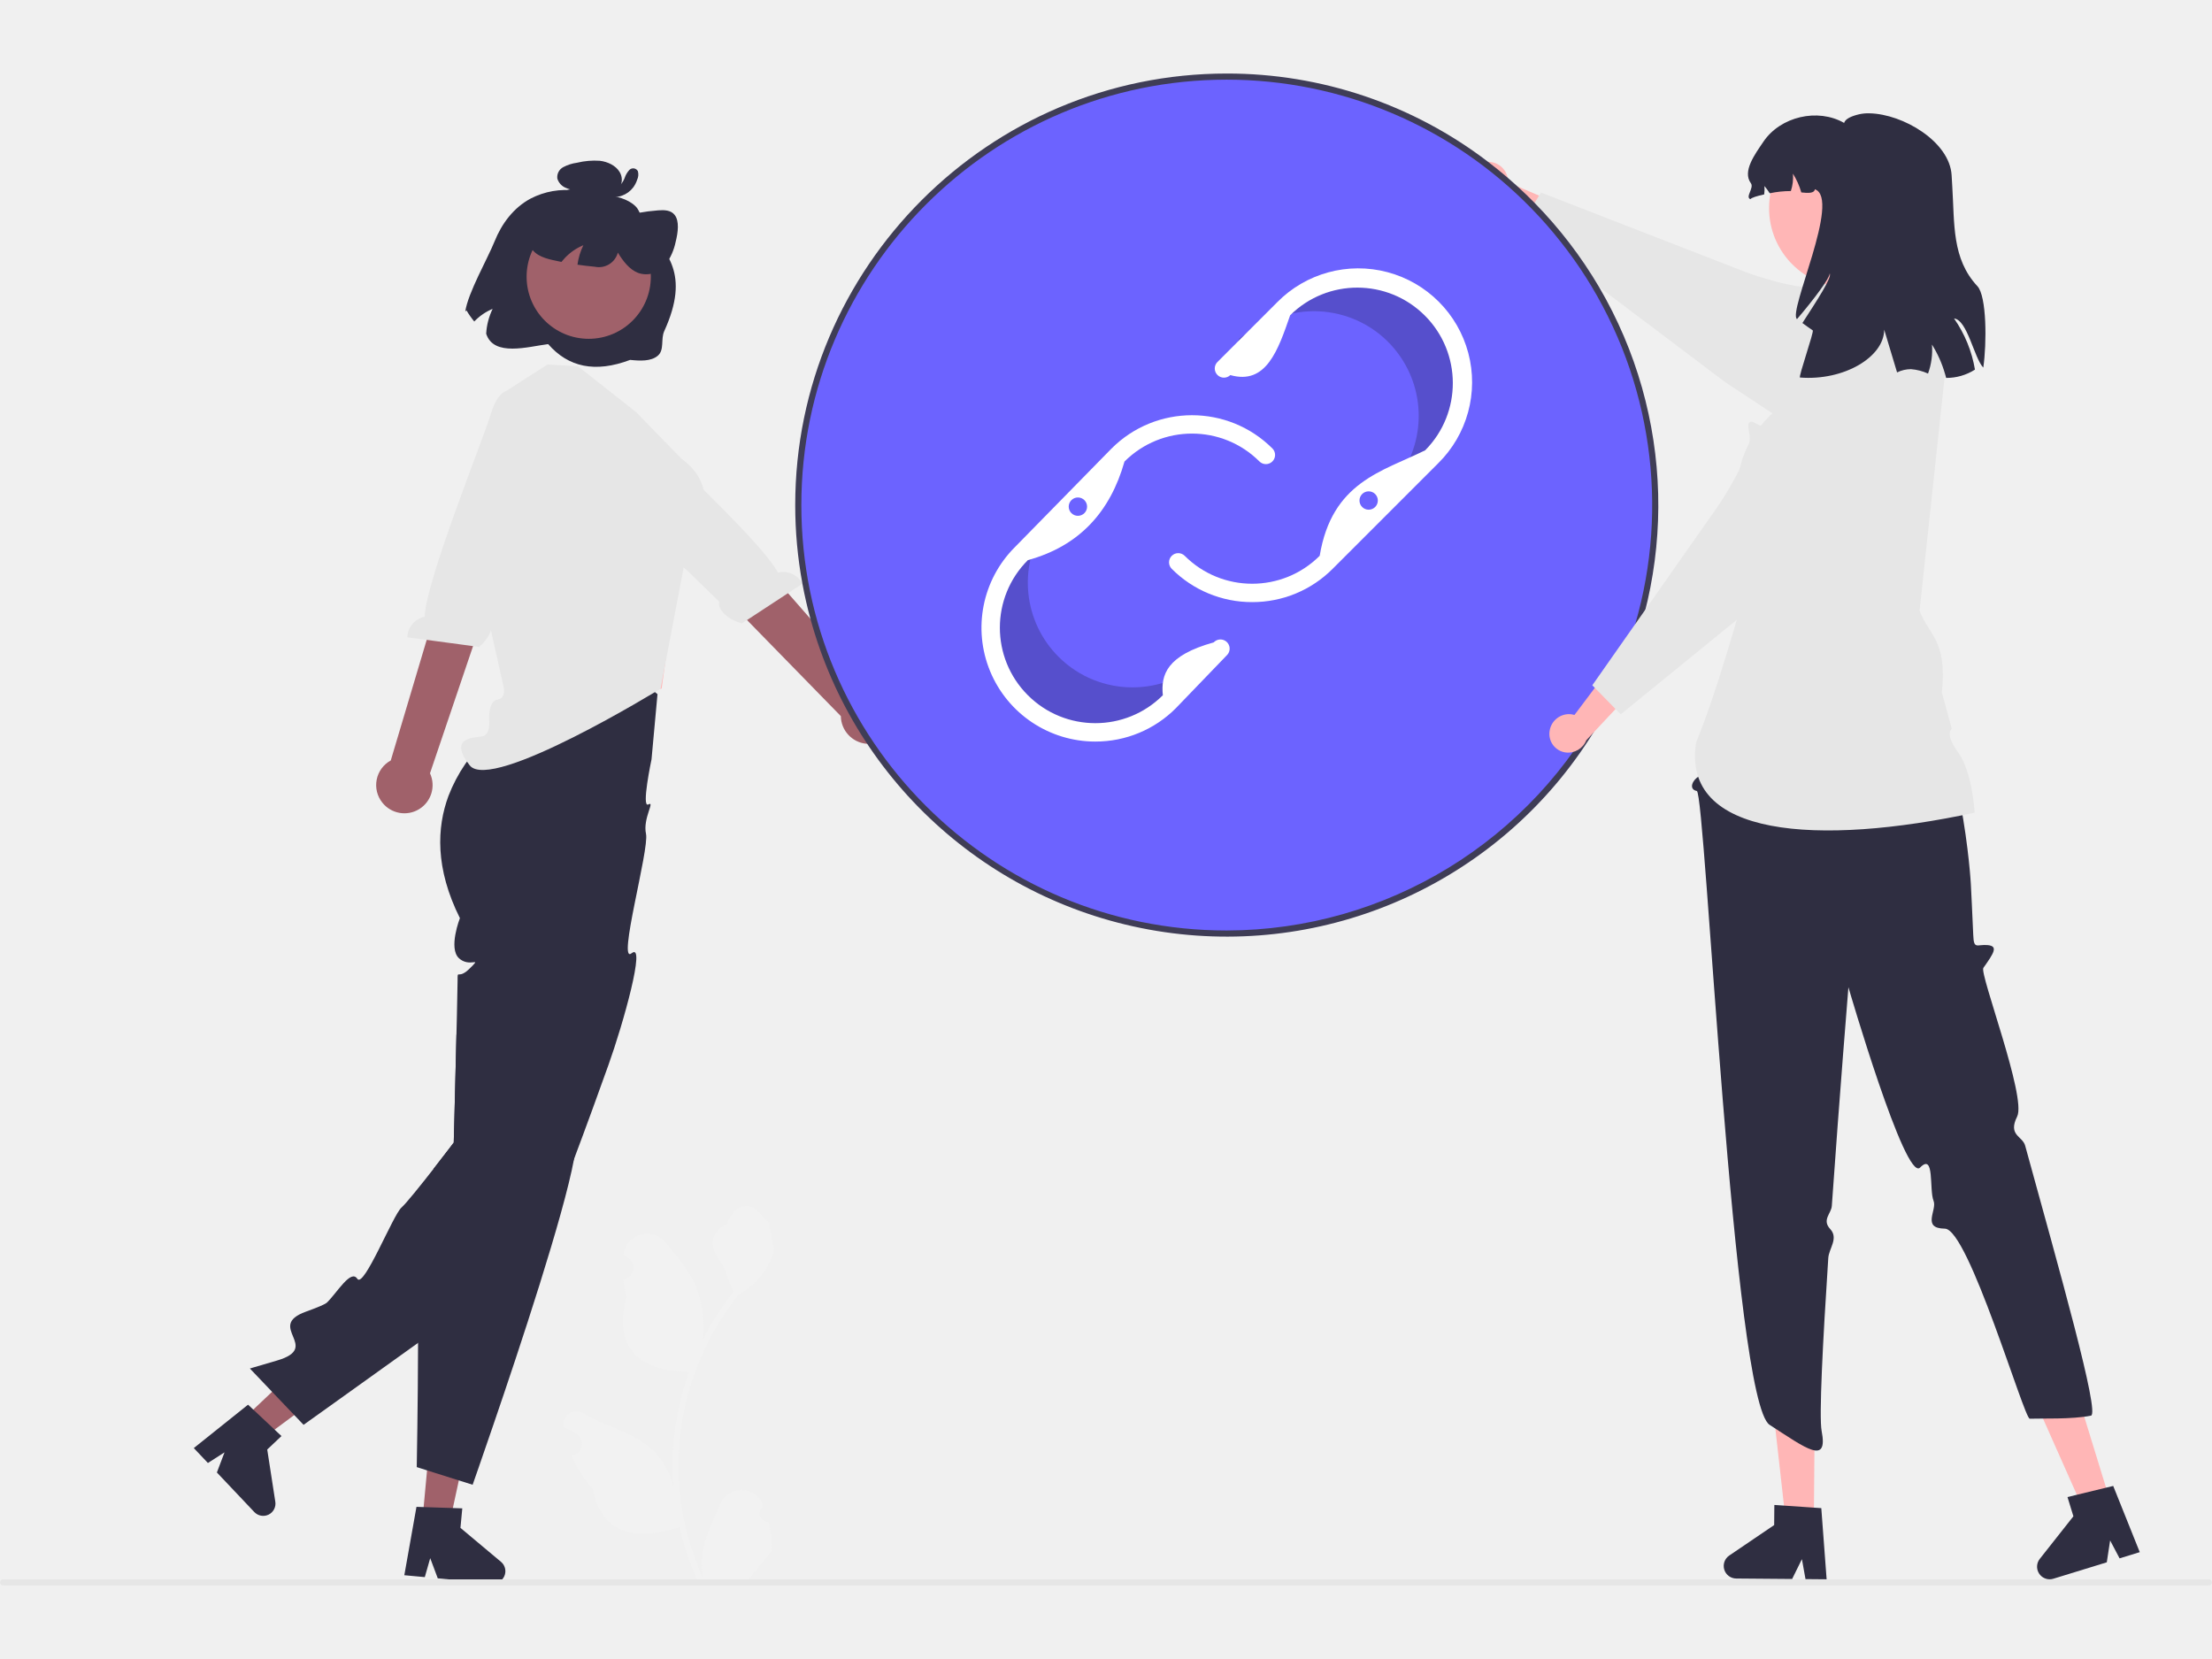
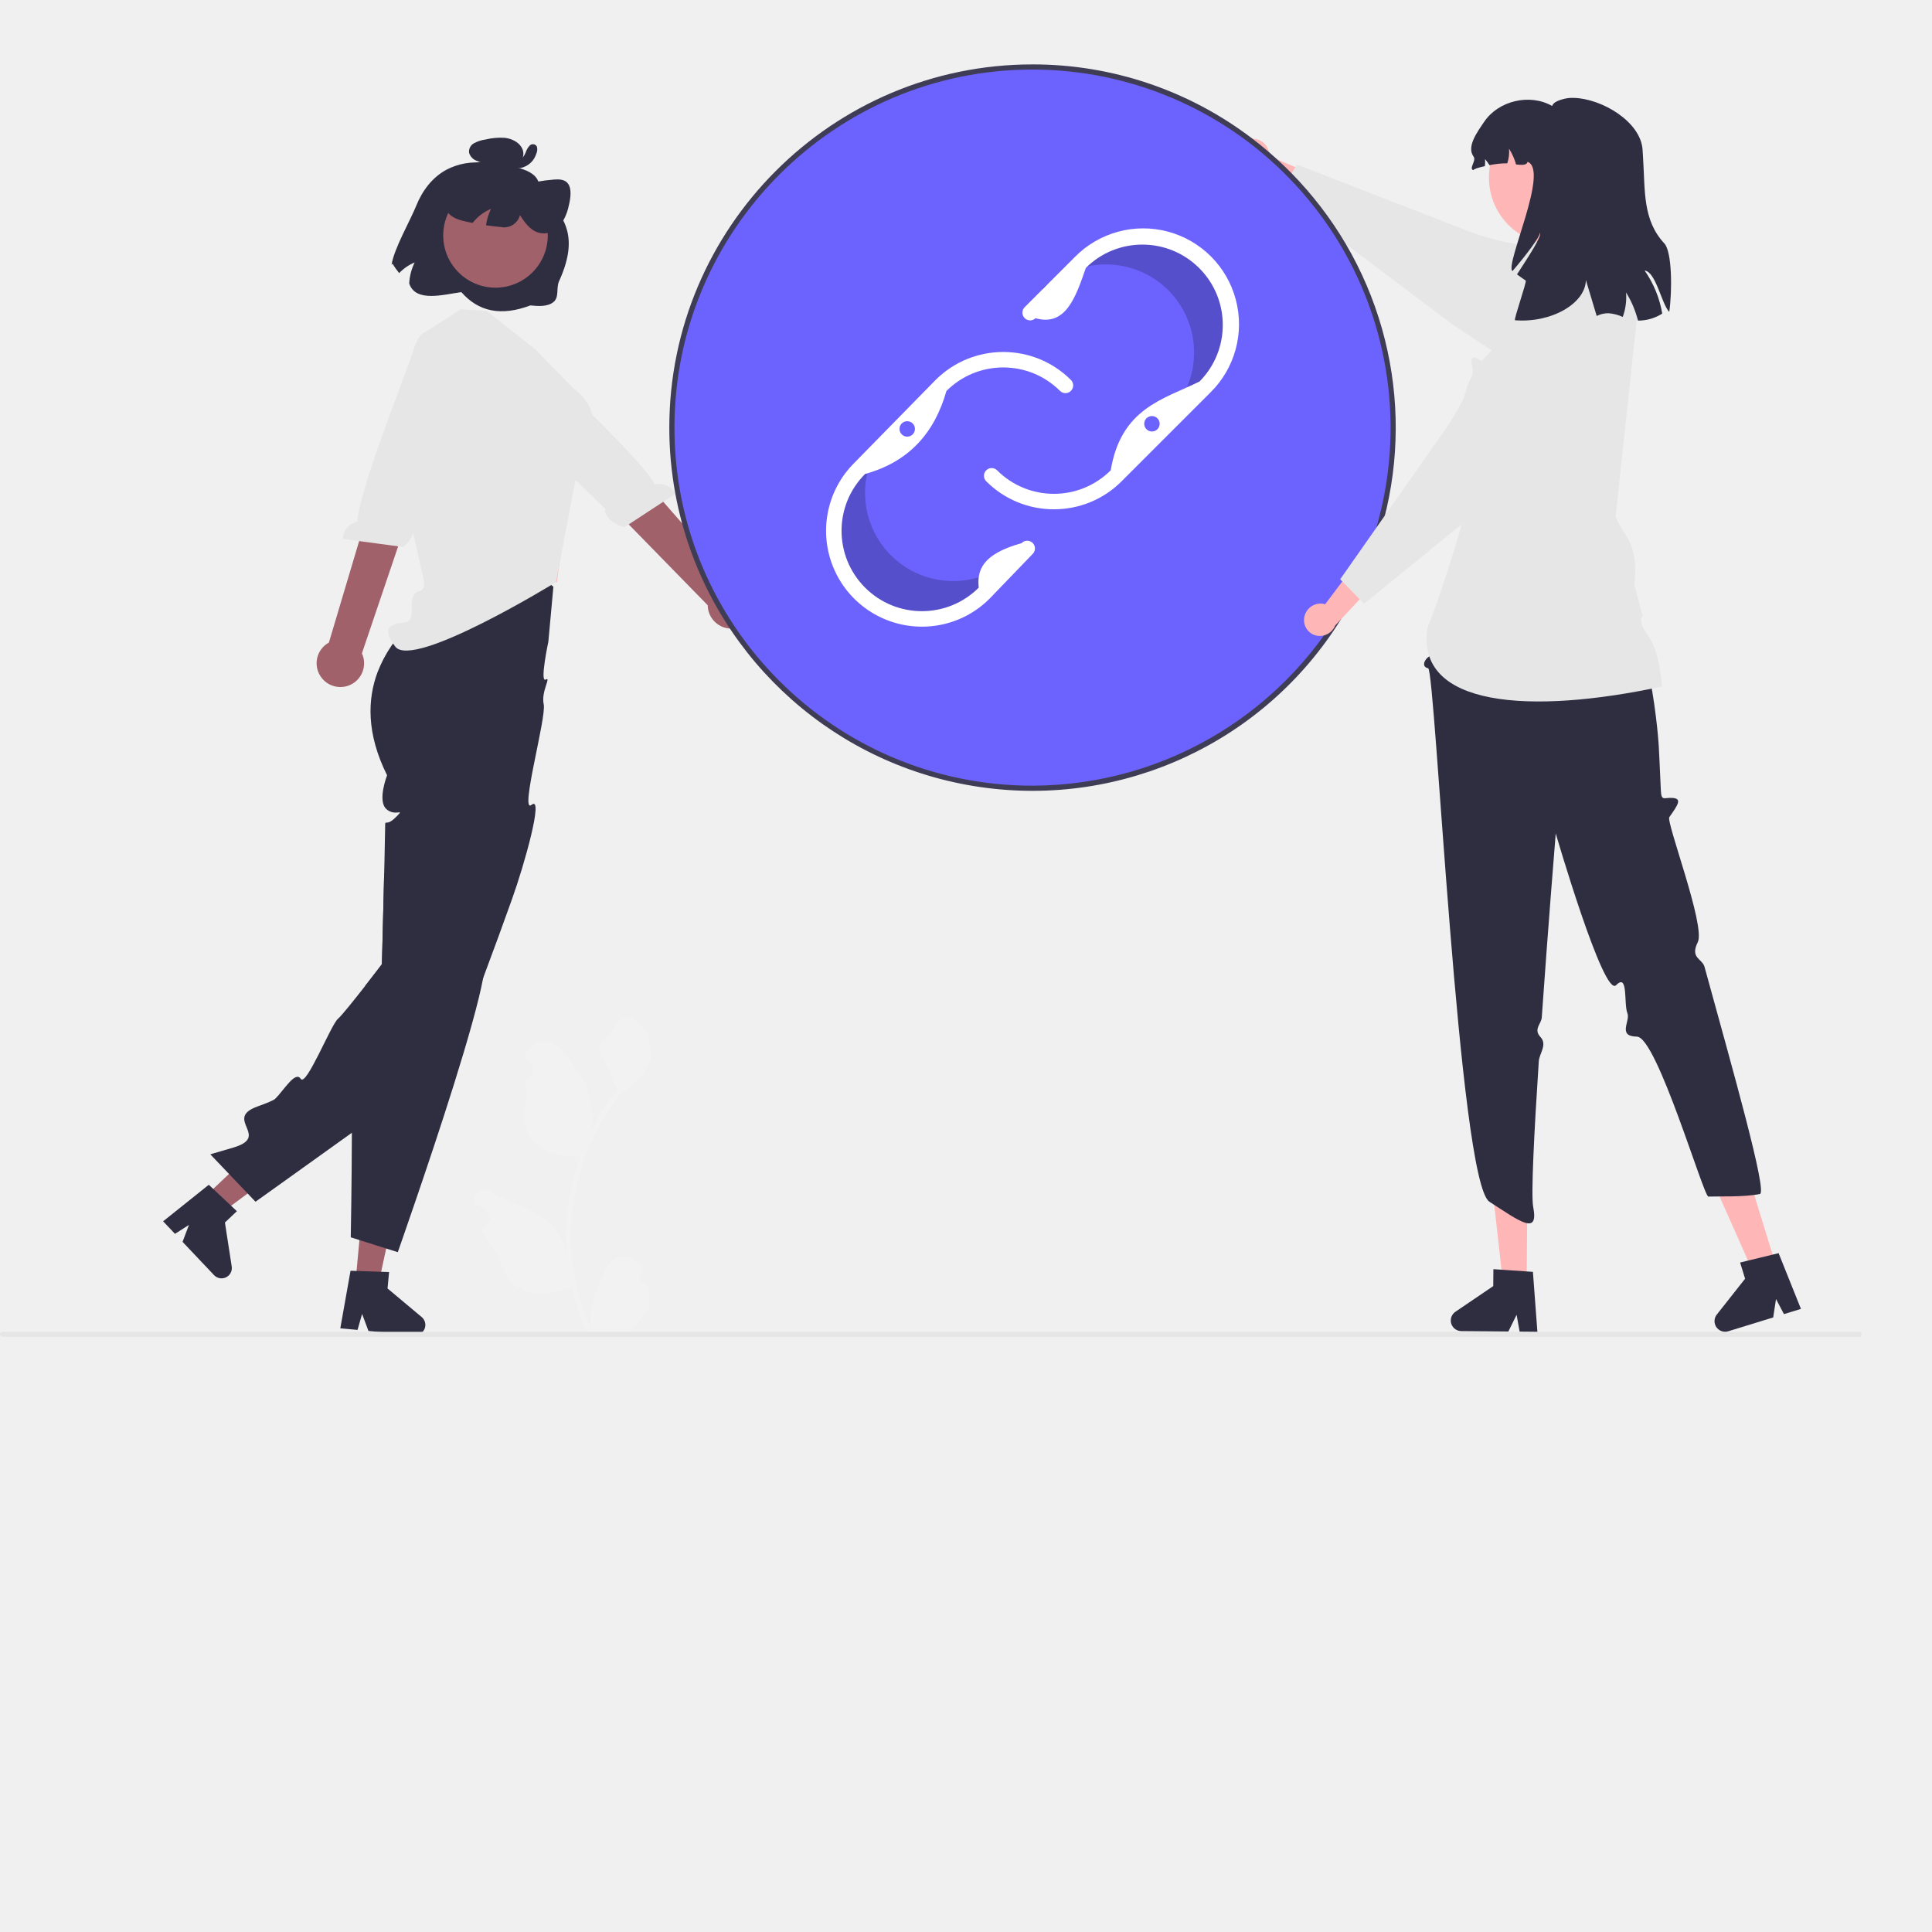
- <svg xmlns="http://www.w3.org/2000/svg" data-name="Layer 1" width="400" height="300" viewBox="0 0 722.73 493.998">
+ <svg xmlns="http://www.w3.org/2000/svg" data-name="Layer 1" width="400" height="400" viewBox="0 0 750 700">
  <path d="M489.746,676.2a2.807,2.807,0,0,1-2.035-4.866l.192-.765q-.038-.092-.076-.184a7.539,7.539,0,0,0-13.907.052c-2.275,5.478-5.17,10.966-5.883,16.758a22.304,22.304,0,0,0,.392,7.671,89.419,89.419,0,0,1-8.134-37.139,86.307,86.307,0,0,1,.535-9.628q.443-3.931,1.231-7.807a90.456,90.456,0,0,1,17.938-38.337,24.073,24.073,0,0,0,10.012-10.387,18.363,18.363,0,0,0,1.67-5.018c-.487.064-1.838-7.359-1.47-7.815-.679-1.031-1.895-1.543-2.637-2.549-3.689-5.002-8.773-4.129-11.426,2.669-5.669,2.861-5.724,7.606-2.245,12.169,2.213,2.903,2.517,6.832,4.459,9.94-.2.256-.408.503-.607.759a91.04,91.04,0,0,0-9.502,15.054,37.846,37.846,0,0,0-2.259-17.579c-2.163-5.217-6.216-9.611-9.786-14.122-4.288-5.418-13.08-3.053-13.836,3.814q-.011.1-.021.199.795.449,1.557.952a3.808,3.808,0,0,1-1.535,6.93l-.078.012a37.89,37.89,0,0,0,.999,5.665c-4.579,17.71,5.307,24.16,19.424,24.45.312.16.615.32.927.471a92.925,92.925,0,0,0-5.002,23.539,88.137,88.137,0,0,0,.064,14.231l-.024-.168a23.289,23.289,0,0,0-7.95-13.448c-6.118-5.026-14.762-6.877-21.363-10.916a4.371,4.371,0,0,0-6.694,4.252q.013.088.027.176a25.578,25.578,0,0,1,2.868,1.382q.795.449,1.557.952a3.808,3.808,0,0,1-1.535,6.93l-.078.012c-.056.008-.104.016-.16.024a37.923,37.923,0,0,0,6.975,10.923c2.863,15.46,15.162,16.927,28.318,12.425h.008a92.897,92.897,0,0,0,6.24,18.218h22.293c.08-.248.152-.503.224-.751a25.329,25.329,0,0,1-6.169-.367c1.654-2.03,3.308-4.075,4.962-6.105a1.383,1.383,0,0,0,.104-.12c.839-1.039,1.686-2.069,2.525-3.108l0-.001a37.101,37.101,0,0,0-1.087-9.451Z" transform="translate(-238.6348 -203.001)" fill="#f2f2f2" />
  <polygon points="79.642 439.481 85.793 445.982 114.354 424.822 105.276 415.227 79.642 439.481" fill="#a0616a" />
  <path d="M328.356,646.078l-6.964-6.542-1.71-1.602-17.728,14.173,4.612,4.874,5.428-3.481-2.494,6.583,12.227,12.923a4,4,0,0,0,6.861-3.356l-2.639-17.071,4.65-4.397Z" transform="translate(-238.6348 -203.001)" fill="#2f2e41" />
  <path d="M453.459,405.781l-1.95,21.29s-3.404,16.04-1.047,14.74-1.869,4.551-.756,9.626-9.507,42.914-4.697,38.994-2.78,23.16-7.58,36.52c-1.47,4.13-2.98,8.31-4.5,12.46-.3.84-.6,1.67-.91,2.51-1.97,5.4-3.94,10.72-5.83,15.74-.27.7-.53,1.4-.79,2.09-.01.02-.01.04-.02.04-6.22,16.37-11.55,29.25-13.68,31.38-1.11,1.11-18.72,13.83-36.47,26.57-18.63,13.37-37.41,26.77-37.41,26.77l-17.54-18.4s.42-.12,1.21-.36c1.46-.42,4.16-1.21,7.7-2.26,14.76-4.35-3.99-11.12,9.41-15.96,3.78-1.36,6.3-2.42,6.87-2.98,3.33-3.25,7.8-11,9.91-7.75s11.68-20.9,14.44-23.29c1.48-1.29,6.31-7.32,10.45-12.62,3.56-4.56,6.62-8.59,6.62-8.59s.06-2.16.15-5.6c.13-5.09.32-13,.521-20.92-.01-.01-.01-.01,0-.01.07-2.98.14-5.96.21-8.79.05-2.19.1-4.3.15-6.25.13-5.84.22-10.26.22-11.36,0-3.61,0-.8,2.85-2.98a12.889,12.889,0,0,0,1.21-1.08,14.592,14.592,0,0,0,1.68-1.79c.21-.45-1.1.16-2.8-.18a5.085,5.085,0,0,1-2.46-1.26c-3.58-3.22.28-13.12.28-13.12-8.14-16.28-7.55-29.63-3.74-39.92a51.208,51.208,0,0,1,13.21-19.35,47.803,47.803,0,0,1,7.23-5.67l.25-1.35,2.75-14.89A33.18,33.18,0,0,1,413.149,395.711a31.584,31.584,0,0,1,15.26-1.52,45.548,45.548,0,0,1,14.61,4.73A54.067,54.067,0,0,1,453.459,405.781Z" transform="translate(-238.6348 -203.001)" fill="#2f2e41" />
  <polygon points="138.02 472.651 146.931 473.48 154.44 438.736 141.287 437.513 138.02 472.651" fill="#a0616a" />
  <path d="M402.319,689.271l-13.24-11.09.6-6.38-3.08-.1-9.54-.31h-.01l-2.34-.08-3.97,22.34,6.69.62,1.77-6.2,2.47,6.6,3.54.33,14.17,1.32c.12.01.25.02.37.02a3.973,3.973,0,0,0,2.98-1.34,3.916,3.916,0,0,0,1.01-2.3A3.995,3.995,0,0,0,402.319,689.271Z" transform="translate(-238.6348 -203.001)" fill="#2f2e41" />
  <path d="M426.189,557.661c-3.39,18.45-17.74,61.71-26.42,87.03-3.95,11.57-6.71,19.4-6.71,19.4l-4.5-1.42h-.01l-7.61-2.4-2.77-.88h-.01l-3.36-1.07s.39-20.66.43-40.58c.03-8.35-.01-16.58-.17-23.1-.18-7.11-.49-12.2-1-13.21-2.11-4.14,1.42-4.58,5.15-5.62,3.74-1.05.82-2.63-.63-5.99-.979-2.24.95-5.23,2.32-6.93a16.711,16.711,0,0,1,1.21-1.37s-.66-.23-1.84-.63c3.56-4.56,6.62-8.59,6.62-8.59s.06-2.16.15-5.6c.13-5.09.32-13,.521-20.92-.01-.01-.01-.01,0-.01.07-2.98.14-5.96.21-8.79,5.72,4.39,11.28,8.69,16.32,12.67a.051.051,0,0,1,.02.04c12.11,9.57,21.2,17.25,22.48,19.69C427.169,550.481,426.969,553.421,426.189,557.661Z" transform="translate(-238.6348 -203.001)" fill="#2f2e41" />
  <path d="M724.317,231.894a6.427,6.427,0,0,1,6.979,5.627,6.166,6.166,0,0,1,.022,1.019l20.622,8.806-.787,12.036L724.209,244.264a6.41,6.41,0,0,1-5.482-5.584,6.134,6.134,0,0,1,5.423-6.771Q724.233,231.901,724.317,231.894Z" transform="translate(-238.6348 -203.001)" fill="#ffb6b6" />
  <path d="M864.619,306.191a18.901,18.901,0,0,0-2.79-6.53,16.907,16.907,0,0,0-1.21-1.62c-1.62-1.93-3.13-3.7-4.53-5.28-.85-.99-1.68-1.91-2.46-2.76-4.53-4.97-7.5-7.6-8.86-7.82-.66-.11-1.31-.19-1.94-.27-3.229-.4-5.57-.69-5.64-4.1a8.877,8.877,0,0,1,.1-1.46,17.848,17.848,0,0,1,.53-2.4,10.606,10.606,0,0,0,.31-1.36c.1-.59.06-1.03-.26-1.3-.4-.33-1.07-.28-2.33.22-.2.08-.43.17-.67.28-.08.03-.16.07-.25.11-.16.07-.34.15-.52.24-1.51.72-3.84.81-6.5.54-7.85-.8-18.47-4.76-18.6-4.81L742.119,241.881l-.62,1-1.47,2.38-.51.82-.58.94-2.53,4.08-1.28,2.06,21.6,16.29,2.35,1.77,2.021,1.53,41.24,31.11,15.38,10.15,3.43,2.26,14.62,9.64a18.858,18.858,0,0,0,26.4-5.76A18.905,18.905,0,0,0,864.619,306.191Z" transform="translate(-238.6348 -203.001)" fill="#e6e6e6" />
  <path d="M960.365,696.999H239.635a1,1,0,0,1,0-2H960.365a1,1,0,0,1,0,2Z" transform="translate(-238.6348 -203.001)" fill="#e6e6e6" />
  <polygon points="164.915 166.791 166.789 184.173 165.687 206.965 216.172 200.968 220.915 166.791 214.871 166.851 164.915 166.791" fill="#ffb6b6" />
  <path d="M446.493,313.65l-19-15h0l-9.974-.58-14.799,9.481L399.096,326.038l-8.57,20.818L403.096,403.038s1.179,4.032-1.911,4.516-2.719,6.427-2.719,6.427.629,5.15-2.371,5.604-11.0.454-4,9.454S454.462,403.999,454.462,403.999l8.041-42.194s15.595-20.946-1.2-32.942Z" transform="translate(-238.6348 -203.001)" fill="#e6e6e6" />
  <path d="M363.549,441.209a9.157,9.157,0,0,1,2.763-13.767l23.899-80.205,14.944,7.524-26.027,76.875a9.207,9.207,0,0,1-15.58,9.573Z" transform="translate(-238.6348 -203.001)" fill="#a0616a" />
  <path d="M406.152,306.809s-4.272-2.27-7.194,7.554c-2.339,7.865-21.321,54.713-21.563,66.103a7.194,7.194,0,0,0-5.696,6.733l23.469,3.145c4.101-3.459,5.177-8.131,3.59-9.517l5.096-13.917,21.258-44.279-15.843-14.235Z" transform="translate(-238.6348 -203.001)" fill="#e6e6e6" />
  <path d="M531.553,414.846a9.157,9.157,0,0,0-8.445-11.218L468.284,341.014l-11.63,13.877,56.711,58.061a9.207,9.207,0,0,0,18.187,1.894Z" transform="translate(-238.6348 -203.001)" fill="#a0616a" />
  <path d="M435.019,312.086s2.87-3.894,9.753,3.7c5.51,6.08,42.884,40.113,48.028,50.278a7.194,7.194,0,0,1,8.048,3.608L481.047,382.656c-5.193-1.345-8.184-5.092-7.353-7.029l-10.613-10.345-38.316-30.732,8.129-19.687Z" transform="translate(-238.6348 -203.001)" fill="#e6e6e6" />
  <circle cx="400.827" cy="140.998" r="140" fill="#6c63ff" />
  <path d="M632.84,393.549a34.199,34.199,0,0,1-48.364,0l0-0a34.205,34.205,0,0,1-4.622-42.617l-7.524,7.676a34.199,34.199,0,0,0,0,48.364l0,0a34.199,34.199,0,0,0,48.364,0l16.673-17.313.254-1.076Z" transform="translate(-238.6348 -203.001)" opacity="0.2" />
  <path d="M648.722,286.592a34.199,34.199,0,0,1,47.517,9.014l0,0a34.205,34.205,0,0,1-3.402,42.731l8.823-6.139a34.199,34.199,0,0,0,9.014-47.517l0-0a34.199,34.199,0,0,0-47.517-9.014L643.549,289.568l-.45,1.01Z" transform="translate(-238.6348 -203.001)" opacity="0.2" />
  <path d="M596.512,421.268a37.199,37.199,0,0,1-26.304-63.502l31.568-32.208a37.198,37.198,0,0,1,52.628-.021,3,3,0,0,1-4.242,4.242,31.199,31.199,0,0,0-44.122 0c-4.637,16.346-14.655,27.562-31.568,32.208a31.199,31.199,0,1,0,44.101,44.144c-.684-6.706,1.276-13.01,16.634-17.272a3,3,0,1,1,4.321,4.162L622.855,410.332A36.985,36.985,0,0,1,596.512,421.268Z" transform="translate(-238.6348 -203.001)" fill="#fff" />
  <path d="M647.763,375.705a36.956,36.956,0,0,1-26.304-10.896,3,3,0,0,1,4.243-4.242,31.198,31.198,0,0,0,44.121 0c3.998-24.084,20.298-27.483,34.467-34.466A31.199,31.199,0,0,0,660.169,281.979c-3.941,11.371-7.811,22.876-19.55,19.55a3,3,0,0,1-4.242-4.242l19.55-19.55A37.199,37.199,0,1,1,708.533,330.343l-34.466,34.466A36.955,36.955,0,0,1,647.763,375.705Z" transform="translate(-238.6348 -203.001)" fill="#fff" />
  <path d="M761.099,272.751a142.542,142.542,0,0,0-21.07-27.49c-1.81-1.84-3.68-3.64-5.59-5.39-1.06-.97-2.13-1.92-3.22-2.85-2.07-1.78-4.2-3.5-6.37-5.16A140.286,140.286,0,0,0,639.459,203.001c-77.74,0-141,63.25-141,141a140.732,140.732,0,0,0,2.33,25.56.765.765,0,0,0,.021.14c.71,3.87,1.59,7.69,2.61,11.44a140.99,140.99,0,0,0,255.75,37.31q2.925-4.71,5.5-9.66A140.803,140.803,0,0,0,761.099,272.751ZM639.459,483.001a138.952,138.952,0,0,1-139-139c0-76.65,62.36-139,139-139a138.954,138.954,0,0,1,99.48,42.02,133.065,133.065,0,0,1,9.54,10.86,134.828,134.828,0,0,1,8.25,11.57,138.927,138.927,0,0,1,16.2,113.41c-1.23,4.24-2.67,8.39-4.29,12.46-1.63,4.08-3.44,8.08-5.44,11.96A139.472,139.472,0,0,1,639.459,483.001Z" transform="translate(-238.6348 -203.001)" fill="#3f3d56" />
  <polygon points="592.636 472.969 583.445 472.891 579.376 436.612 592.942 436.727 592.636 472.969" fill="#ffb6b6" />
  <path d="M833.709,671.731l-2.4-.16-9.79-.67-3.15-.21-.06,6.57-14.68,9.96a4.11,4.11,0,0,0,2.28,7.51l18.27.15,3.2-6.48,1.17,6.52,6.9.06Z" transform="translate(-238.6348 -203.001)" fill="#2f2e41" />
  <polygon points="689.407 466.253 680.622 468.954 665.792 435.596 678.759 431.61 689.407 466.253" fill="#ffb6b6" />
  <path d="M929.088,664.481l-2.34.57-9.529,2.31-3.07.75,1.93,6.29-10.99,13.92a4.116,4.116,0,0,0,3.23,6.66,4.155,4.155,0,0,0,1.2-.18l17.47-5.37,1.09-7.15,3.09,5.86,6.591-2.03Z" transform="translate(-238.6348 -203.001)" fill="#2f2e41" />
  <path d="M812.783,370.917l-17.54,50.974-.579,4.079c-4.42,4.196,1.132,5.579-.949,6.685s-3.482,4.209-.676,4.763,11.85,199.373,23.781,207.093,19.191,13.304,17,2c-.883-4.554.366-28.972,2.172-56.508.205-3.121,3.438-6.424.633-9.458s.346-5.031.522-7.549c2.516-35.957,5.422-71.456,5.422-71.456s18.594,63.857,23.423,58.914,2.917,7.228,4.393,10.864c1.233,3.039-4.028,9.009,3.704,9.101s25.89,62.162,27.732,62.092c3.649-.139,13.908.254,20-1,3.008-.619-10.345-47.613-21.496-88.193-.889-3.236-5.729-3.311-2.616-9.559s-12.374-46.674-11.045-48.544c3.527-4.963,4.871-7.12,1.392-7.445s-4.507,1.583-4.694-3.231-.788-16.685-.788-16.685-2.52-46.949-20.166-72.888l-1.505-15.412Z" transform="translate(-238.6348 -203.001)" fill="#2f2e41" />
  <path d="M856.604,273.595l-23.261,3.312L831.939,293.75l-11.478,17.955s-25.514,17.955-7.72,46.318c-6.771,24.433-13.504,47.865-19.922,63.487-5,31,39.793,33.971,91,23,0,0-.706-13.255-5.353-19.628s-2.117-7.764-2.117-7.764l-3.247-11.905c1.837-17.208-4.367-18.753-7.283-26.704l8.853-82.494Z" transform="translate(-238.6348 -203.001)" fill="#e6e6e6" />
  <path d="M744.94,417.787a6.427,6.427,0,0,1,7.13-5.435,6.165,6.165,0,0,1,.995.221l13.474-17.924,11.5,3.637-21.112,22.558a6.41,6.41,0,0,1-6.731,3.991,6.134,6.134,0,0,1-5.281-6.882Q744.926,417.87,744.94,417.787Z" transform="translate(-238.6348 -203.001)" fill="#ffb6b6" />
  <path d="M864.619,306.191c-.33-.41-.69-.81-1.07-1.2A18.832,18.832,0,0,0,842.719,300.751c-.34.14-.68.3-1.01.46-11.95,5.87-18.4,9.78-19.18,11.61-.27.62-.5,1.23-.73,1.82-.22.58-.43,1.13-.65,1.63-.92,2.14-1.98,3.47-4.68,2.87a10.804,10.804,0,0,1-2.57-.99c-.37-.18-.71-.37-1.03-.55-1.16-.64-2-1.1-2.57-.68-.55.41-.57,1.45-.07,3.86a8.049,8.049,0,0,1-.08,3.03,34.443,34.443,0,0,1-3.08,8.35,110.226,110.226,0,0,1-6.98,11.98l-23.79,33.92-1.61,2.29-1.76,2.51-14.04,20.02.83.85,3.48,3.55.77.79.7.72,1.81,1.85,1.7,1.73,37.93-30.9,4.23-3.45,7.58-6.18L833.449,359.191l29.39-27.2a18.705,18.705,0,0,0,6.05-13.35c0-.17.01-.33.01-.5A18.69,18.69,0,0,0,864.619,306.191Z" transform="translate(-238.6348 -203.001)" fill="#e6e6e6" />
  <circle cx="604.004" cy="43.989" r="25.992" fill="#ffb6b6" />
  <path d="M877.084,283.031a41.039,41.039,0,0,1,6.831,16.705,17.254,17.254,0,0,1-9.421,2.719c-.113-.437-.227-.874-.356-1.311a37.508,37.508,0,0,0-4.273-9.599,22.595,22.595,0,0,1-1.279,9.486,16.647,16.647,0,0,0-5.584-1.441,10.146,10.146,0,0,0-4.532,1.068c-1.635-5.423-3.14-10.408-4.209-13.986-.032,8.968-13.176,16.786-27.518,15.653-.518-.324,4.678-15.07,4.176-15.41-1.149-.761-2.266-1.586-3.383-2.396,4.694-7.252,9.793-15.022,8.919-16.187.065,1.441-5.083,8.369-10.683,14.908-3.108-2.282,14.552-39.415,5.827-42.426-.146,1.311-2.072,1.311-4.419,1.036a23.95,23.95,0,0,0-2.736-6.135,14.41,14.41,0,0,1-.68,5.682,33.09,33.09,0,0,0-6.896.728,22.095,22.095,0,0,0-1.732-2.363,14.071,14.071,0,0,1-.081,2.736c-2.315.502-4.225,1.085-4.5,1.554-1.813-.664,1.279-3.658.146-5.212-2.881-3.885,1.392-9.55,4.095-13.565,5.552-8.223,17.741-11.072,26.369-6.135.389-1.344,2.38-2.234,4.937-2.833a13.394,13.394,0,0,1,3.302-.308c11.007.194,26.288,9.275,26.887,20.266.049,1.101.13,2.299.21,3.577.777,12.302-.178,23.649,8.223,32.649,3.043,3.254,3.075,18.664,1.91,26.595C883.608,295.9,881.455,283.501,877.084,283.031Z" transform="translate(-238.6348 -203.001)" fill="#2f2e41" />
  <circle cx="352.184" cy="141.51" r="3" fill="#6c63ff" />
  <circle cx="447.184" cy="139.51" r="3" fill="#6c63ff" />
  <path d="M400.249,257.798c-2.283,5.686-8.724,16.868-9.597,22.968l.393-.386a27.539,27.539,0,0,0,2.545,3.639,17.689,17.689,0,0,1,6.007-4.13,21.174,21.174,0,0,0-2.109,8.125c2.431,7.619,13.668,4.226,20.252,3.394,6.575,7.521,15.322,9.483,26.777,5.159,3.204.33,6.79.53,9.035-1.363s.908-5.399,2.116-8.05c8.603-18.887.664-25.701-6.082-34.265-1.485-1.885-1.478-4.697-3.285-6.495-2.506-2.492-6.348-3.259-9.89-3.873a5.368,5.368,0,0,0,4.715-2.333,4.842,4.842,0,0,0-.064-5.054c-1.267-2.1-3.899-3.322-6.439-3.627a24.45,24.45,0,0,0-7.452.641,13.334,13.334,0,0,0-4.512,1.442,3.693,3.693,0,0,0-1.923,3.743,4.784,4.784,0,0,0,2.829,3.049,12.522,12.522,0,0,0,3.198.875,25.088,25.088,0,0,0-14.715,2.576C406.371,246.86,402.54,252.115,400.249,257.798Z" transform="translate(-238.6348 -203.001)" fill="#2f2e41" />
  <circle cx="192.353" cy="66.382" r="20.293" fill="#a0616a" />
  <path d="M411.462,258.503c1.177,3.556,4.539,4.702,7.647,5.417.98.228,1.966.441,2.961.631.367-.459.758-.909,1.165-1.334a17.689,17.689,0,0,1,6.007-4.13,20.846,20.846,0,0,0-1.93,6.371q2.818.409,5.667.668a6.408,6.408,0,0,0,7.525-4.617c1.729,2.828,3.774,5.491,6.57,6.614a7.952,7.952,0,0,0,9.045-2.706,19.148,19.148,0,0,0,3.278-7.437c.794-3.149,1.234-6.777-.324-8.774-1.248-1.617-3.401-1.646-5.388-1.503a64.121,64.121,0,0,0-12.947,2.347l-.358.804c.726-4.361-.849-8.556-3.762-10.049-1.965-.998-4.329-.83-6.626-.628a30.197,30.197,0,0,0-8.653,1.673,16.621,16.621,0,0,0-7.842,6.263C411.46,251.21,410.447,255.432,411.462,258.503Z" transform="translate(-238.6348 -203.001)" fill="#2f2e41" />
  <path d="M440.391,239.536c-.2-.059.319.017.139.022a1.652,1.652,0,0,0,.266-.037c.015-.003.217-.067.083-.02a1.629,1.629,0,0,0,.774-.505,6.749,6.749,0,0,0,1.106-1.969,7.07,7.07,0,0,1,1.521-2.536,1.74,1.74,0,0,1,2.776.424,4.052,4.052,0,0,1-.248,2.81,8.724,8.724,0,0,1-1.282,2.486A7.978,7.978,0,0,1,441.859,242.9a8.346,8.346,0,0,1-5.245.15,1.268,1.268,0,0,1-.051-2.319l2.867-1.174a1.256,1.256,0,1,1,1.011,2.298l-2.867,1.174-.051-2.319a4.994,4.994,0,0,0,1.097.188,4.204,4.204,0,0,0,1.189-.05,5.212,5.212,0,0,0,1.1-.268,7.174,7.174,0,0,0,.67-.284q.119-.058.236-.12c-.006.003.328-.191.182-.1a7.081,7.081,0,0,0,1.039-.809,2.859,2.859,0,0,0,.312-.347,6.646,6.646,0,0,0,.454-.629,6.522,6.522,0,0,0,.666-1.476,6.611,6.611,0,0,0,.184-.663,2.719,2.719,0,0,1,.067-.365c.106-.286-.02.167.102.291l.528.389a.69.69,0,0,0,.591-.095q.094-.132-.041.044a4.097,4.097,0,0,0-.287.433,11.851,11.851,0,0,0-.513,1.088,11.936,11.936,0,0,1-1.19,2.247,4.042,4.042,0,0,1-4.428,1.693,1.266,1.266,0,0,1-.715-1.625A1.281,1.281,0,0,1,440.391,239.536Z" transform="translate(-238.6348 -203.001)" fill="#2f2e41" />
</svg>
